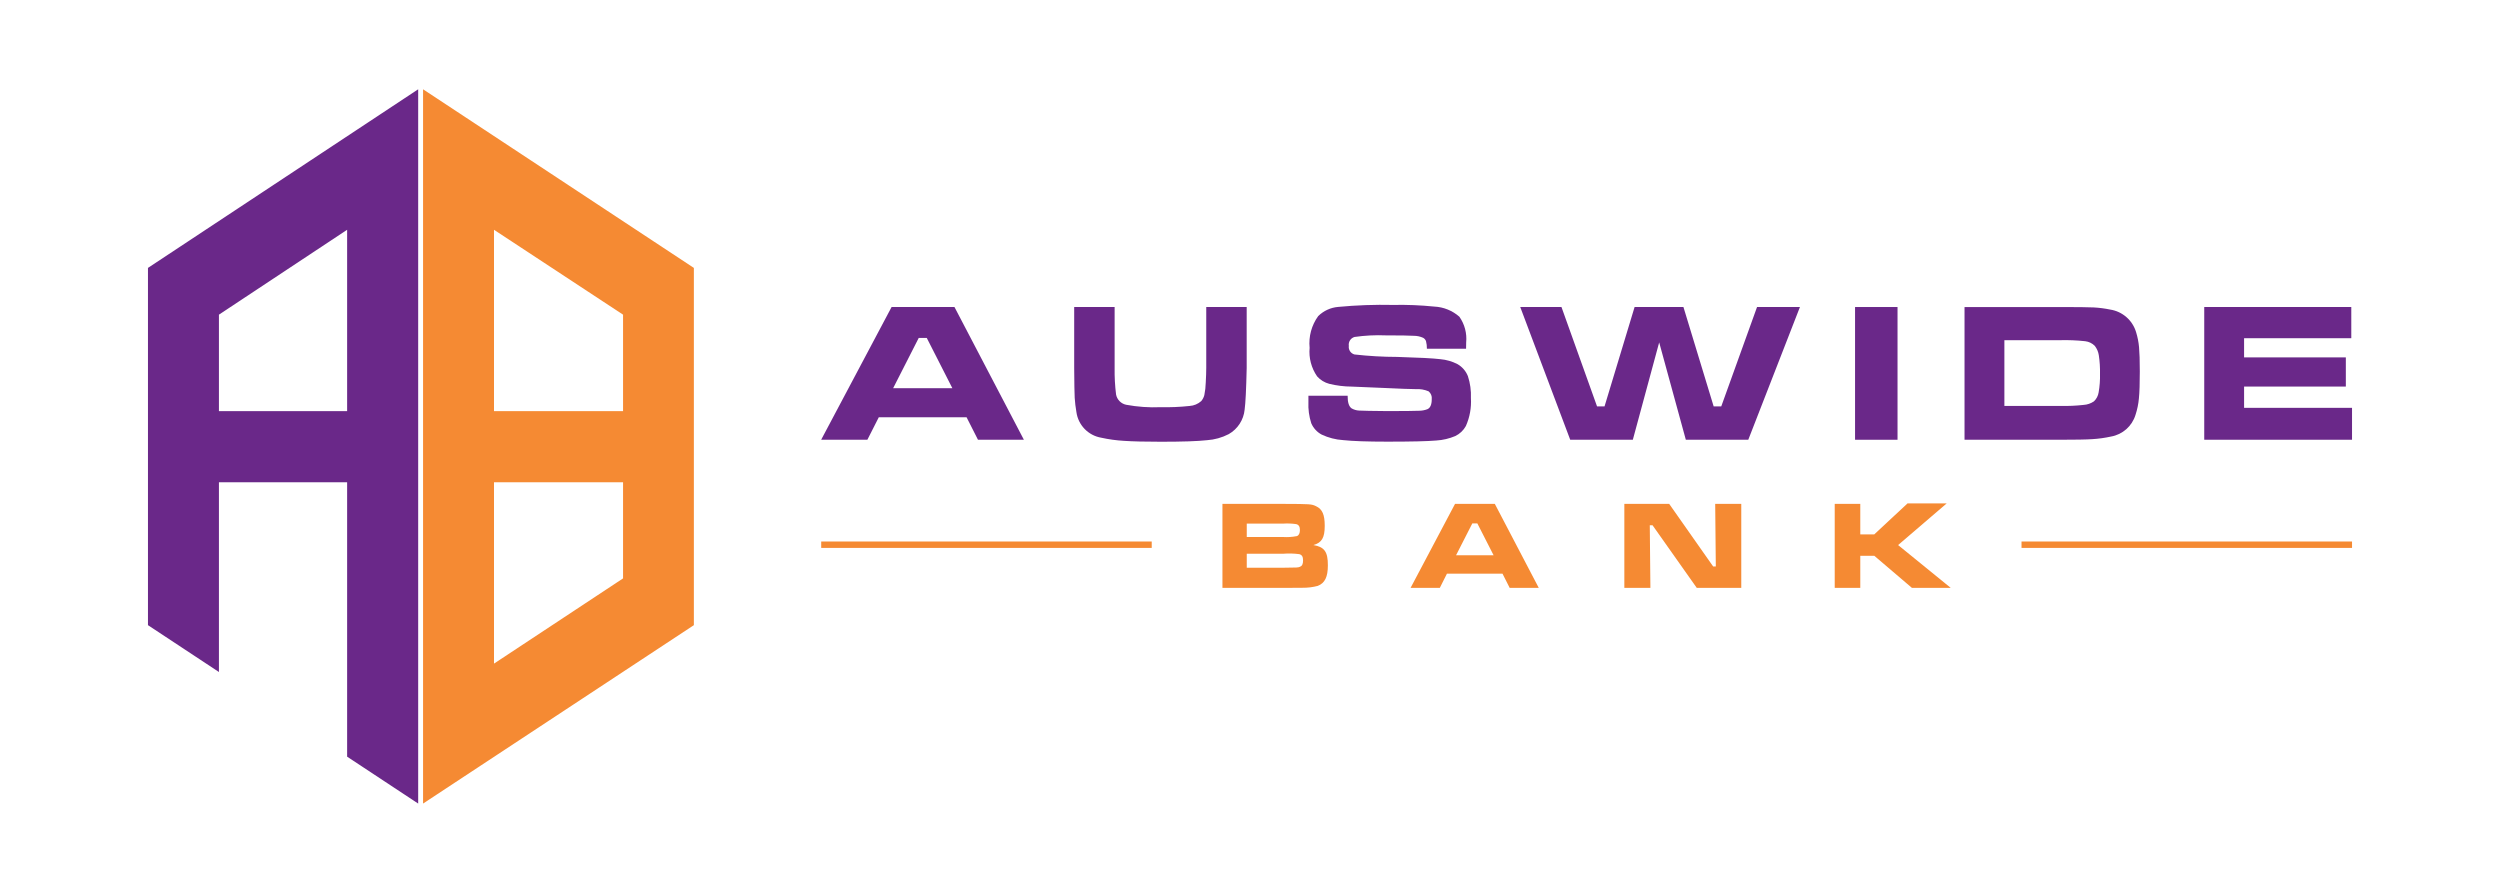
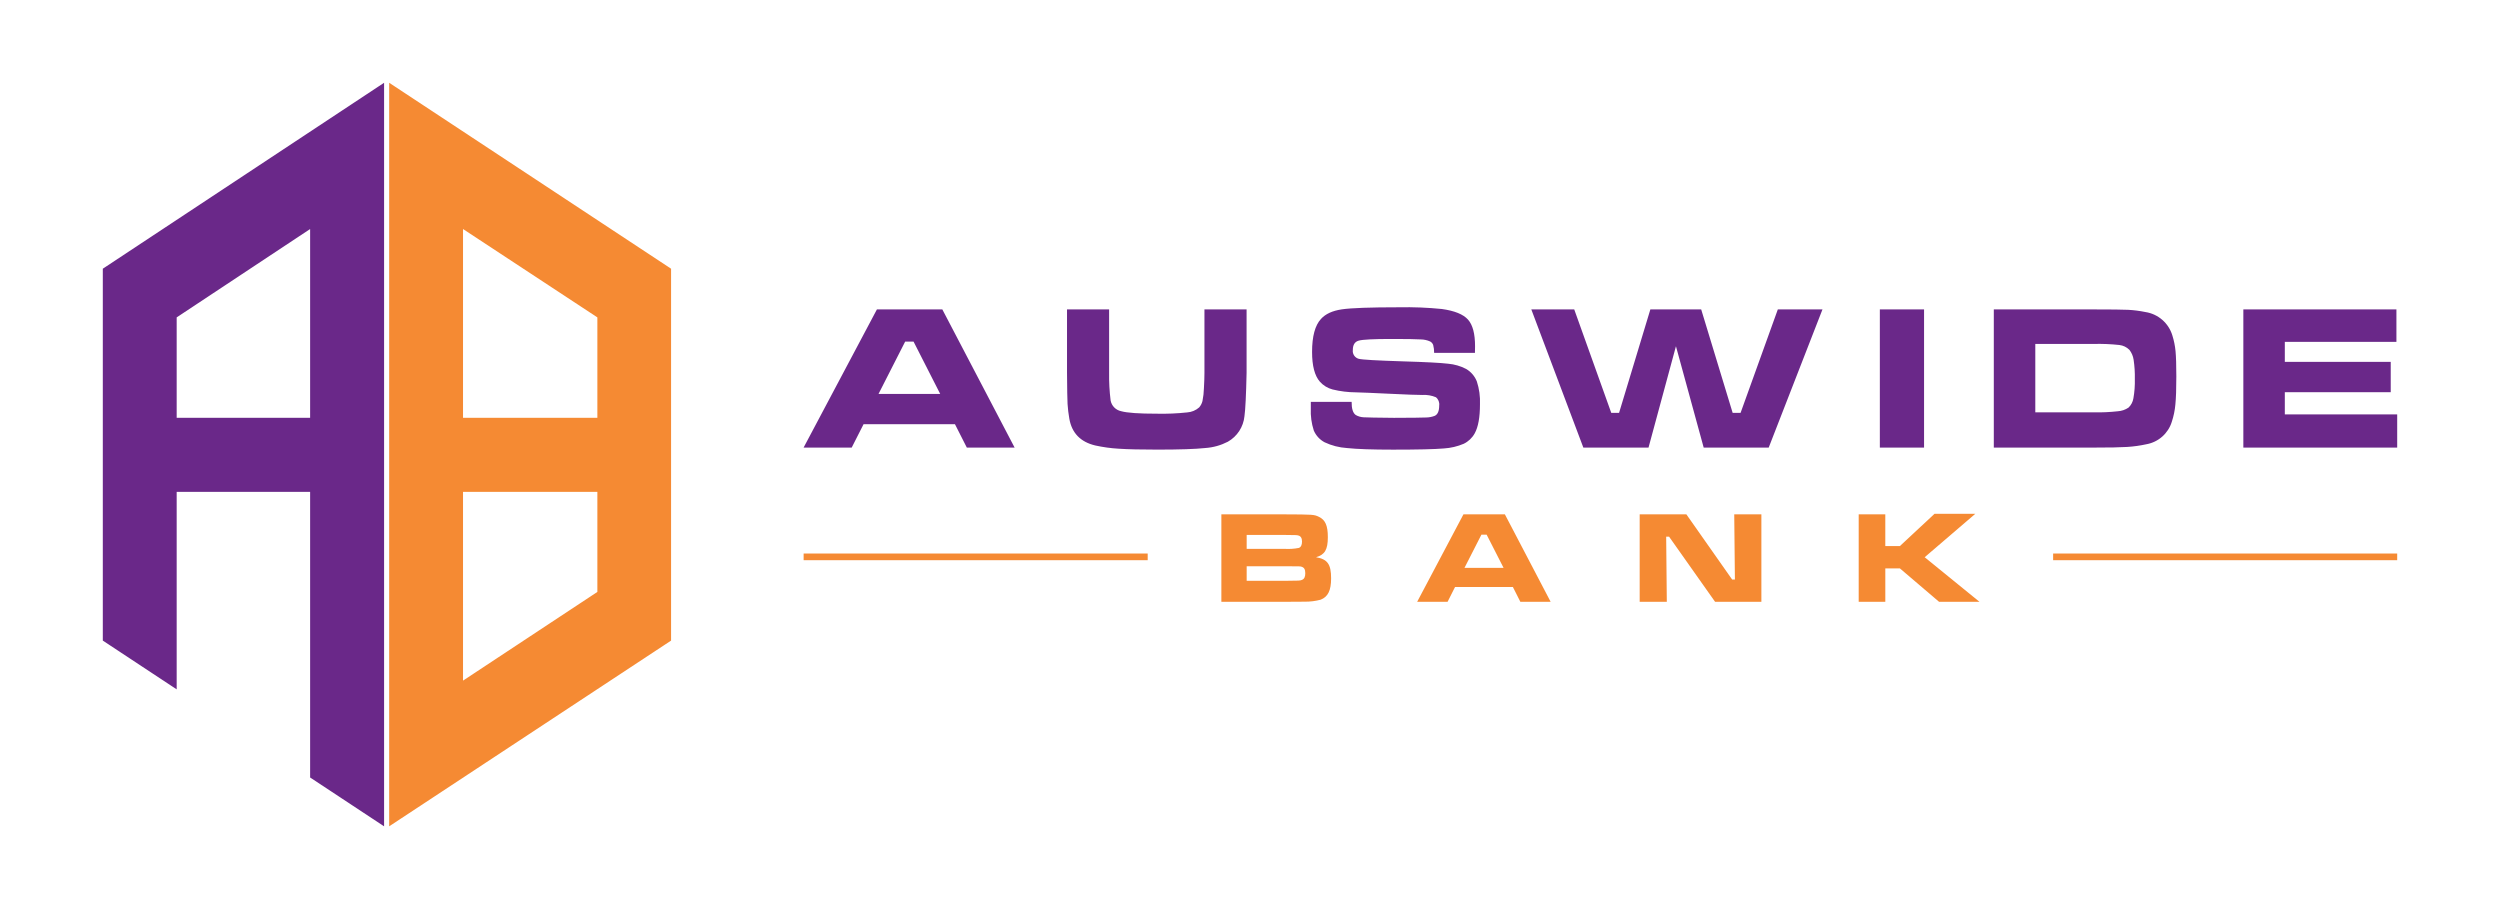
- <svg xmlns="http://www.w3.org/2000/svg" viewBox="0 0 280 100">
-   <path d="M16.572,70.018l7.948,5.247V54.012H38.878V84.747L46.836,90V10L16.572,30.005ZM24.52,35.242l14.358-9.506V46.047H24.52Z" style="fill:#6a2889" />
-   <path d="M99.859,34.385,91.97,49.252h5.176l1.277-2.516h9.834l1.276,2.516h5.142L106.9,34.385Zm.172,9.094,2.867-5.63h.9l2.867,5.63Z" style="fill:#6a2889" />
-   <polygon points="251.338 45.678 251.338 43.295 262.733 43.295 262.733 40.028 251.337 40.028 251.337 37.88 263.345 37.88 263.345 34.384 246.875 34.384 246.875 49.251 263.427 49.251 263.427 45.678 251.338 45.678" style="fill:#6a2889" />
-   <polygon points="120.31 34.386 120.313 34.386 120.313 34.385 120.31 34.386" style="fill:#6a2889" />
-   <path d="M135.1,41.213c0,.429-.019.979-.056,1.644a7.984,7.984,0,0,1-.157,1.387,1.648,1.648,0,0,1-.353.683,2.165,2.165,0,0,1-1.291.54,25.406,25.406,0,0,1-3.263.138,17.083,17.083,0,0,1-3.848-.271A1.448,1.448,0,0,1,125,44.189a21.44,21.44,0,0,1-.162-2.975V34.386h-4.529v6.826q.018,2.617.057,3.335a14.56,14.56,0,0,0,.191,1.6,3.38,3.38,0,0,0,2.787,2.877,16.026,16.026,0,0,0,2.542.351q1.46.1,4.147.1,3.585,0,5.153-.173a6.186,6.186,0,0,0,2.427-.677,3.556,3.556,0,0,0,1.786-2.743c.1-.732.177-2.286.23-4.663V34.385H135.1Z" style="fill:#6a2889" />
-   <polygon points="192.781 45.516 191.93 45.516 188.544 34.386 183.075 34.386 179.708 45.516 178.869 45.516 174.884 34.386 170.267 34.386 175.865 49.252 182.877 49.252 185.828 38.348 188.813 49.252 195.807 49.252 201.593 34.386 196.789 34.386 192.781 45.516" style="fill:#6a2889" />
-   <path d="M239.241,37.2a3.6,3.6,0,0,0-2.907-2.53,12.589,12.589,0,0,0-1.844-.238c-.587-.028-1.834-.044-3.732-.044H220.027V49.252H230.77c1.671,0,2.871-.02,3.6-.069a13.768,13.768,0,0,0,2.07-.29,3.5,3.5,0,0,0,2.733-2.415,8.24,8.24,0,0,0,.385-1.863c.069-.686.1-1.69.1-3.019,0-1.212-.03-2.117-.085-2.718A8.14,8.14,0,0,0,239.241,37.2Zm-4.194,6.75a1.743,1.743,0,0,1-.524,1,2.3,2.3,0,0,1-1.161.4,19.783,19.783,0,0,1-2.564.116h-6.307V38.1h6.266a20.986,20.986,0,0,1,2.78.115,1.806,1.806,0,0,1,1.075.517,2.25,2.25,0,0,1,.457,1.068,12.229,12.229,0,0,1,.131,2.077A10.415,10.415,0,0,1,235.047,43.947Z" style="fill:#6a2889" />
-   <rect x="207.766" y="34.386" width="4.757" height="14.867" style="fill:#6a2889" />
-   <path d="M163.252,40.789a5.183,5.183,0,0,0-1.934-.561q-1.215-.147-4.816-.253A43.521,43.521,0,0,1,151.7,39.7a.87.87,0,0,1-.632-.959.9.9,0,0,1,.632-1,19.071,19.071,0,0,1,3.517-.179q2.4,0,3.14.048a2.532,2.532,0,0,1,1.035.224.7.7,0,0,1,.32.372,3.216,3.216,0,0,1,.1.851H164.2c.008-.342.011-.573.011-.7a4.286,4.286,0,0,0-.759-2.882,4.572,4.572,0,0,0-2.811-1.138,38.286,38.286,0,0,0-4.606-.185,53.125,53.125,0,0,0-6.156.222,3.624,3.624,0,0,0-2.243,1.031,5.185,5.185,0,0,0-.959,3.549,4.834,4.834,0,0,0,.84,3.2,2.754,2.754,0,0,0,1.364.835,10.832,10.832,0,0,0,2.509.31q.843.019,3.618.152,2.711.13,3.551.131a3.2,3.2,0,0,1,1.442.245.974.974,0,0,1,.354.884c0,.614-.167.986-.5,1.124a2.667,2.667,0,0,1-.914.17c-.384.02-1.538.032-3.451.038q-2.744-.024-3.265-.059a1.858,1.858,0,0,1-.844-.245q-.458-.318-.445-1.417h-4.393v.7a6.755,6.755,0,0,0,.32,2.387,2.6,2.6,0,0,0,1.16,1.263,6.6,6.6,0,0,0,2.411.621q1.6.172,4.955.173,4,0,5.476-.129a6.463,6.463,0,0,0,2.13-.5,2.676,2.676,0,0,0,1.182-1.122,6.687,6.687,0,0,0,.566-3.126,6.991,6.991,0,0,0-.337-2.458A2.7,2.7,0,0,0,163.252,40.789Z" style="fill:#6a2889" />
-   <path d="M47.383,90l30.33-19.982V30.005L47.383,10Zm7.945-64.264,14.454,9.506V46.047H55.328Zm0,28.276H69.782V64.78L55.328,74.325Z" style="fill:#f58a33;fill-rule:evenodd" />
-   <path d="M147.1,61.047c.945-.267,1.27-.818,1.27-2.158,0-1.242-.269-1.862-.959-2.187-.523-.254-.621-.254-3.739-.267h-6.758v9.409h6.771c1.354-.014,2.088-.014,2.2-.014a6.372,6.372,0,0,0,1.706-.211c.791-.311,1.13-.989,1.13-2.3C148.727,61.81,148.347,61.259,147.1,61.047Zm-7.463-2.4h4.035a6.907,6.907,0,0,1,1.51.056c.281.071.409.283.409.663,0,.353-.113.592-.339.677a6.067,6.067,0,0,1-1.58.1h-4.035Zm5.94,4.839c-.212.084-.212.084-1.891.1h-4.049V62.021h4.049a8.763,8.763,0,0,1,1.834.043c.3.084.423.282.423.7S145.835,63.389,145.582,63.489Z" style="fill:#f58a33;fill-rule:evenodd" />
-   <path d="M162.964,56.435l-4.98,9.409h3.274l.8-1.594h6.222l.805,1.594h3.258l-4.923-9.409Zm.114,5.755,1.821-3.569h.563l1.821,3.569Z" style="fill:#f58a33;fill-rule:evenodd" />
-   <polygon points="192.171 63.446 191.874 63.446 186.95 56.435 181.926 56.435 181.926 65.844 184.845 65.844 184.776 58.832 185.087 58.832 190.039 65.844 195.022 65.844 195.022 56.434 192.102 56.434 192.171 63.446" style="fill:#f58a33;fill-rule:evenodd" />
-   <polygon points="218.034 56.377 213.646 56.377 209.92 59.849 208.352 59.849 208.352 56.435 205.489 56.435 205.489 65.844 208.352 65.844 208.352 62.246 209.92 62.246 214.138 65.844 218.485 65.844 212.588 61.047 218.034 56.377" style="fill:#f58a33;fill-rule:evenodd" />
-   <rect x="91.975" y="60.649" width="37.018" height="0.717" style="fill:#f58a33" />
-   <rect x="226.41" y="60.649" width="37.018" height="0.717" style="fill:#f58a33" />
+ <svg xmlns="http://www.w3.org/2000/svg" viewBox="0 0 779.528 283.465">
+   <path d="M119.763,257.657,96.7,242.433V153.36H55.09v61.593L32.057,199.746V83.786l87.706-57.978ZM96.7,130.275V71.413L55.09,98.963v31.312Z" style="fill:#6a2889;fill-rule:evenodd" />
+   <path d="M144.376,153.36v58.868l41.889-27.661V153.36Zm41.889-23.085V98.963l-41.889-27.55v58.862ZM121.348,25.808l87.9,57.978v115.96l-87.9,57.911Z" style="fill:#f58a33;fill-rule:evenodd" />
+   <path d="M301.468,139.565l-3.7-7.292h-28.5l-3.7,7.292h-15L273.43,96.48h20.4l22.54,43.085Zm-8.3-16.73-8.309-16.316h-2.62l-8.308,16.316ZM332.7,96.48h13.134v19.79a62.293,62.293,0,0,0,.471,8.622,4.191,4.191,0,0,0,3.265,3.318q2.766.79,11.151.785a73.531,73.531,0,0,0,9.458-.4,6.266,6.266,0,0,0,3.741-1.565,4.751,4.751,0,0,0,1.024-1.979,23.358,23.358,0,0,0,.453-4.019c.109-1.927.162-3.522.162-4.765V96.48H388.7v19.79c-.152,6.888-.366,11.391-.666,13.513a10.306,10.306,0,0,1-5.175,7.951,17.966,17.966,0,0,1-7.035,1.962q-4.545.5-14.934.5-7.788,0-12.018-.279a46.624,46.624,0,0,1-7.367-1.015q-6.9-1.649-8.077-8.339a41.694,41.694,0,0,1-.554-4.634q-.111-2.079-.166-9.664V96.48ZM408.735,125.3h12.719c-.021,2.123.406,3.492,1.291,4.107a5.4,5.4,0,0,0,2.445.71q1.511.1,9.464.17c5.544-.017,8.888-.052,10-.109a7.764,7.764,0,0,0,2.65-.492c.972-.4,1.456-1.478,1.456-3.257a2.822,2.822,0,0,0-1.024-2.563,9.282,9.282,0,0,0-4.181-.71q-2.437,0-10.291-.38-8.043-.386-10.484-.44a31.367,31.367,0,0,1-7.271-.9,7.974,7.974,0,0,1-3.953-2.419q-2.439-2.772-2.437-9.285,0-7.29,2.781-10.287c1.412-1.565,3.579-2.555,6.5-2.986s8.876-.645,17.842-.645a111.758,111.758,0,0,1,13.347.536q5.931.824,8.147,3.3T459.936,108c0,.366-.009,1.037-.031,2.027H447.181a9.361,9.361,0,0,0-.3-2.467,2.01,2.01,0,0,0-.929-1.077,7.335,7.335,0,0,0-3-.65q-2.151-.144-9.1-.139c-5.579,0-8.97.174-10.191.519s-1.831,1.312-1.831,2.886a2.519,2.519,0,0,0,1.831,2.78c1.016.279,5.649.541,13.927.8q10.435.308,13.958.733a14.992,14.992,0,0,1,5.605,1.626,7.838,7.838,0,0,1,3.344,3.9,20.214,20.214,0,0,1,.976,7.123q0,6.093-1.639,9.062a7.756,7.756,0,0,1-3.426,3.252,18.752,18.752,0,0,1-6.172,1.455q-4.265.374-15.872.375-9.729,0-14.358-.5a19.169,19.169,0,0,1-6.988-1.8,7.515,7.515,0,0,1-3.361-3.662,19.527,19.527,0,0,1-.928-6.918V125.3ZM477.481,96.48h13.382l11.548,32.257h2.432L514.6,96.48h15.85l9.812,32.257h2.467L554.344,96.48h13.923L551.5,139.565h-20.27l-8.652-31.6-8.553,31.6H493.706L477.481,96.48Zm108.675,0h13.787v43.085H586.156V96.48Zm35.535,43.085V96.48h31.1c5.5,0,9.115.044,10.815.127a36.158,36.158,0,0,1,5.344.689,10.422,10.422,0,0,1,8.426,7.332,23.636,23.636,0,0,1,.981,4.868c.161,1.744.248,4.364.248,7.877,0,3.854-.1,6.761-.3,8.749a23.875,23.875,0,0,1-1.115,5.4,10.144,10.144,0,0,1-7.921,7,39.908,39.908,0,0,1-6,.841c-2.123.14-5.6.2-10.444.2Zm12.938-10.989h18.277a58.089,58.089,0,0,0,7.432-.336,6.684,6.684,0,0,0,3.365-1.151,5.051,5.051,0,0,0,1.517-2.9,30.142,30.142,0,0,0,.445-6,35.635,35.635,0,0,0-.38-6.02,6.5,6.5,0,0,0-1.325-3.095,5.246,5.246,0,0,0-3.116-1.5,60.8,60.8,0,0,0-8.056-.331H634.629v21.329ZM699.5,96.48h47.731v10.127H712.433v6.224h33.024V122.3H712.433v6.908h35.038v10.353H699.5V96.48Z" style="fill:#6a2889" />
+   <path d="M380.836,160.381h19.585c9.036.04,9.321.04,10.835.775,2,.941,2.779,2.739,2.779,6.339,0,3.883-.94,5.479-3.68,6.254,3.6.613,4.7,2.209,4.7,6.582,0,3.8-.981,5.766-3.273,6.667a18.563,18.563,0,0,1-4.945.613c-.328,0-2.455,0-6.38.04H380.836Zm19.585,10.752a17.65,17.65,0,0,0,4.578-.285c.656-.246.984-.941.984-1.964,0-1.1-.371-1.716-1.186-1.922-.45-.122-.533-.122-4.376-.162H388.726v4.333Zm.04,9.976c4.866-.04,4.866-.04,5.479-.285.735-.288,1.063-.9,1.063-2.086,0-1.226-.368-1.8-1.226-2.044-.45-.123-.45-.123-5.316-.123H388.726v4.538Z" style="fill:#f58a33" />
+   <path d="M471.731,183.03H453.7l-2.329,4.621h-9.486l14.432-27.27h12.921l14.269,27.27h-9.443Zm-8.178-16.313H461.92l-5.276,10.345h12.185Z" style="fill:#f58a33" />
+   <path d="M525.83,160.381,540.1,180.7h.861l-.205-20.321h8.463v27.27H534.783L520.431,167.33h-.9l.2,20.321h-8.462v-27.27Z" style="fill:#f58a33" />
+   <path d="M587.858,160.381v9.894H592.4l10.8-10.06h12.716l-15.783,13.534,17.091,13.9H604.622L592.4,177.224h-4.538v10.427h-8.3v-27.27Z" style="fill:#f58a33" />
+   <polygon points="250.581 172.596 357.862 172.596 357.862 174.675 250.581 174.675 250.581 172.596 250.581 172.596" style="fill:#f58a33;fill-rule:evenodd" />
+   <polygon points="640.189 172.596 747.471 172.596 747.471 174.675 640.189 174.675 640.189 172.596 640.189 172.596" style="fill:#f58a33;fill-rule:evenodd" />
</svg>
